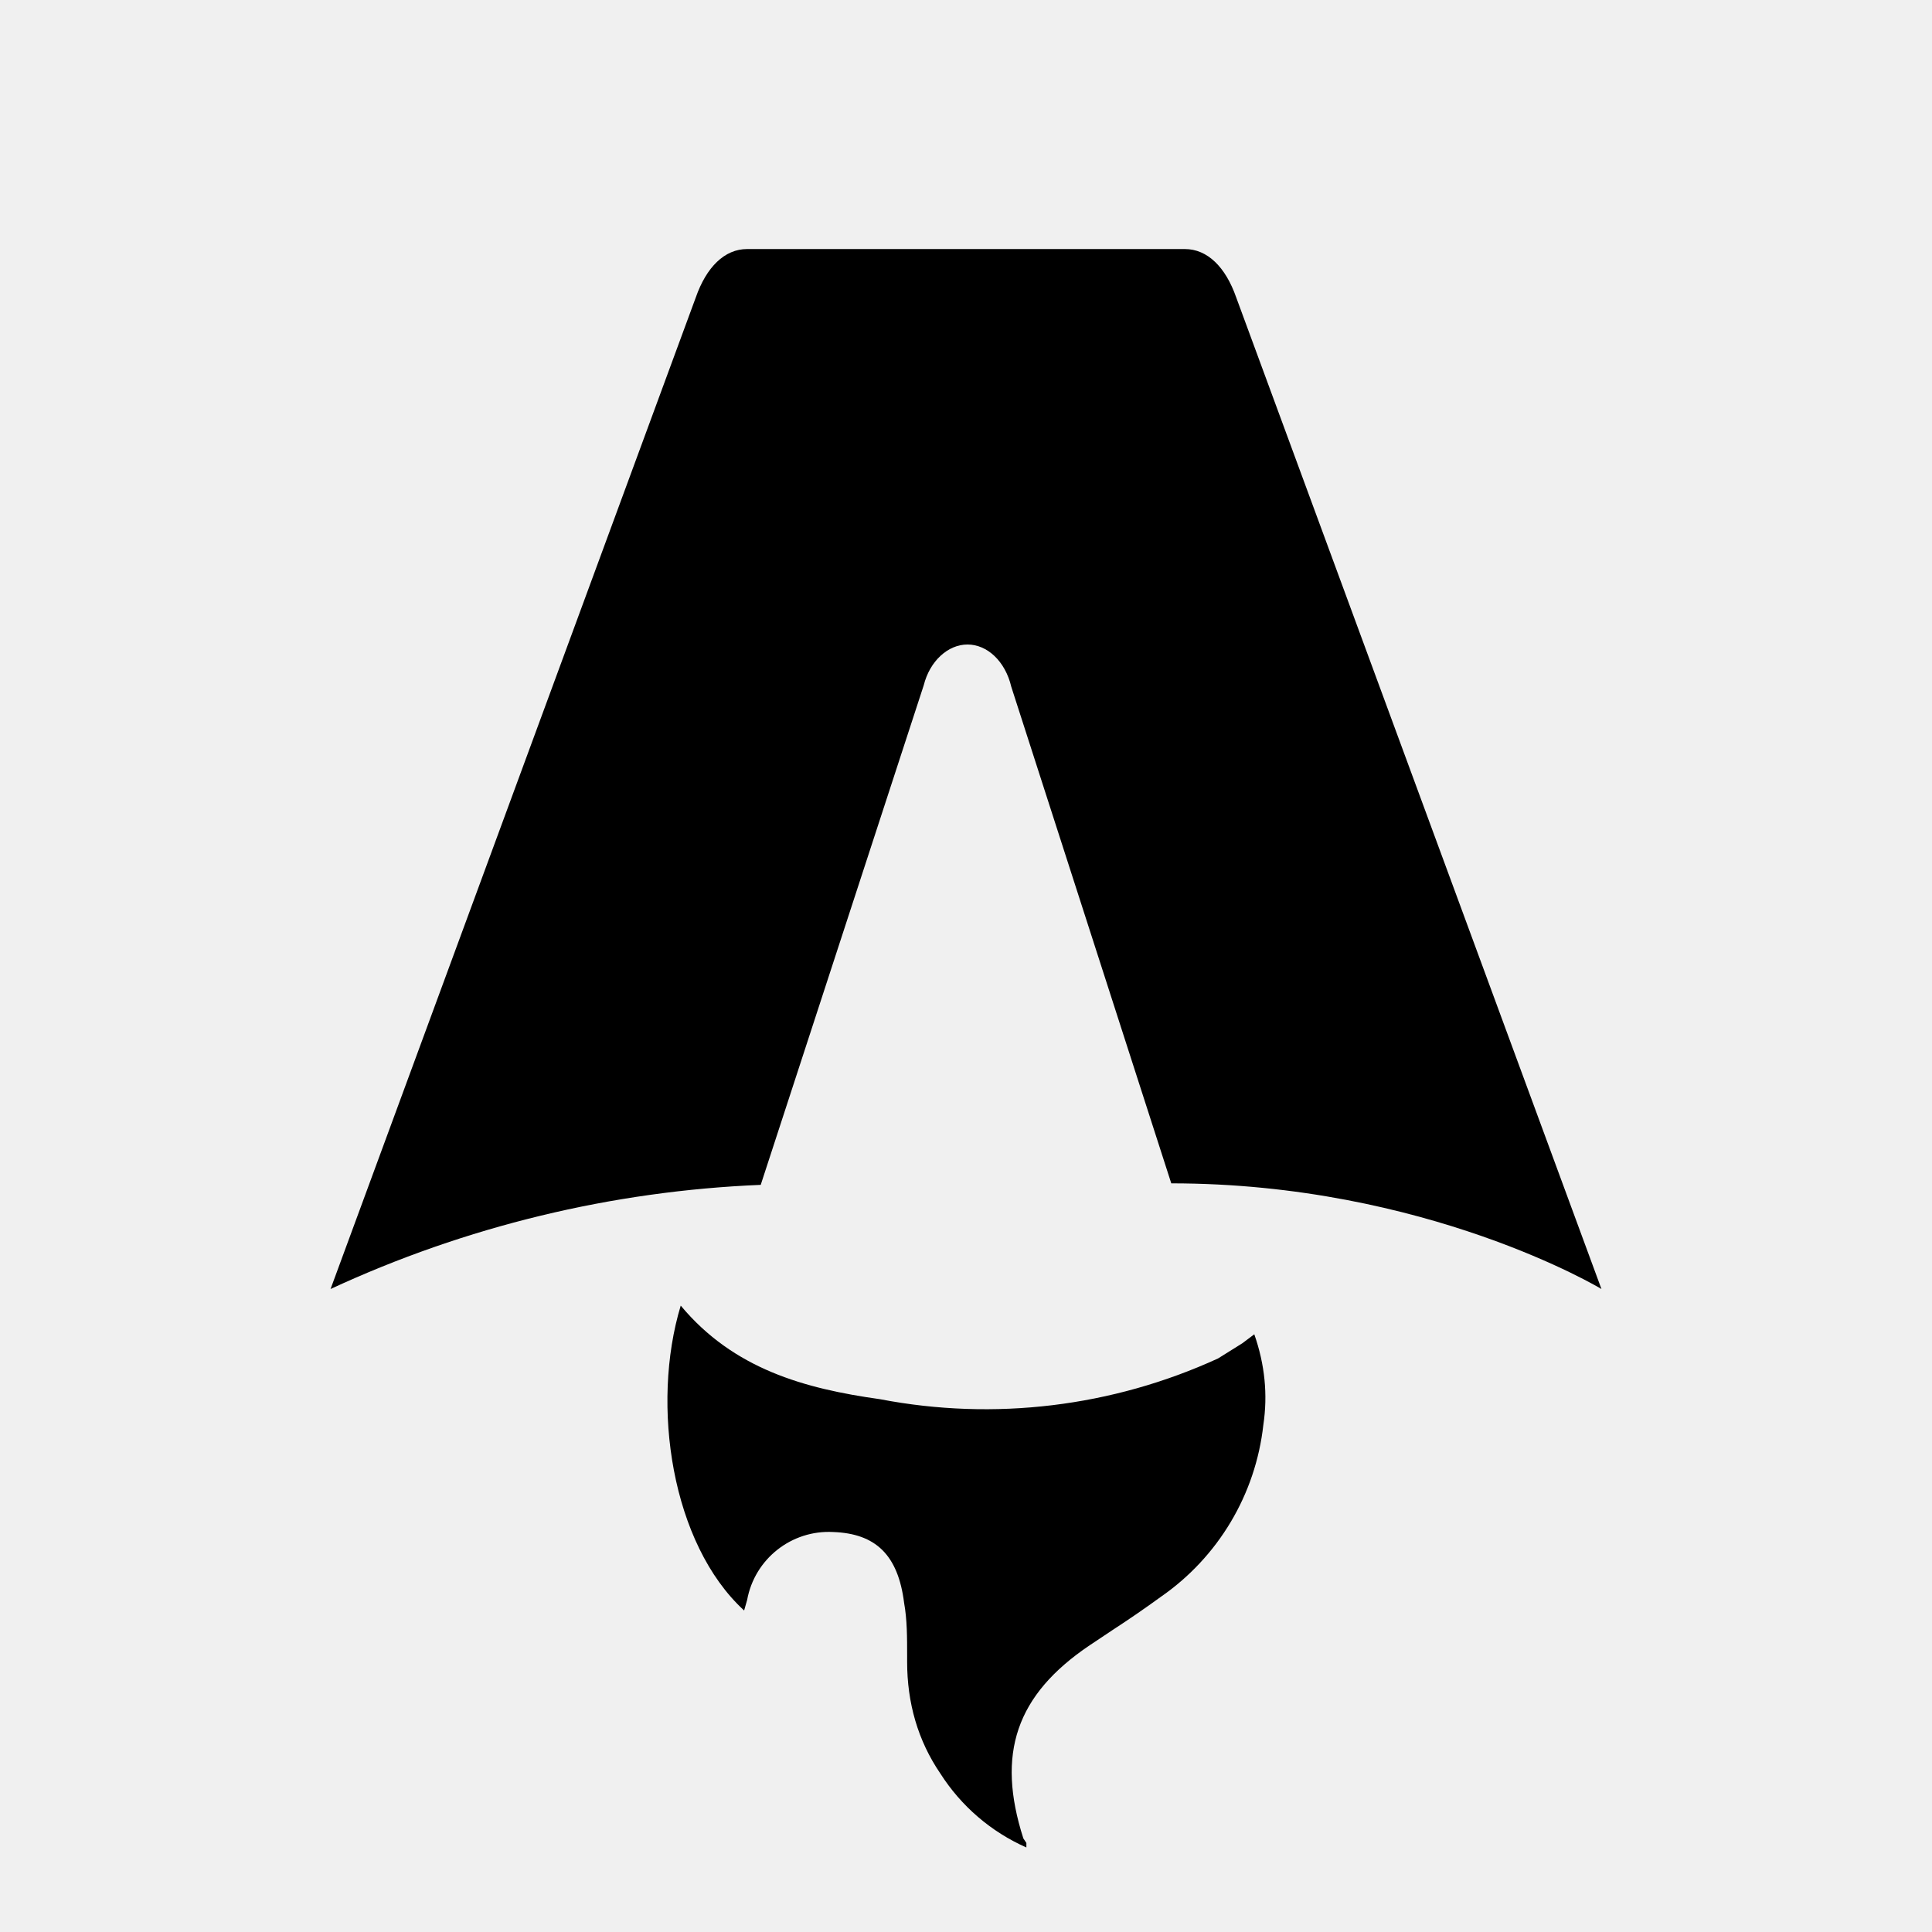
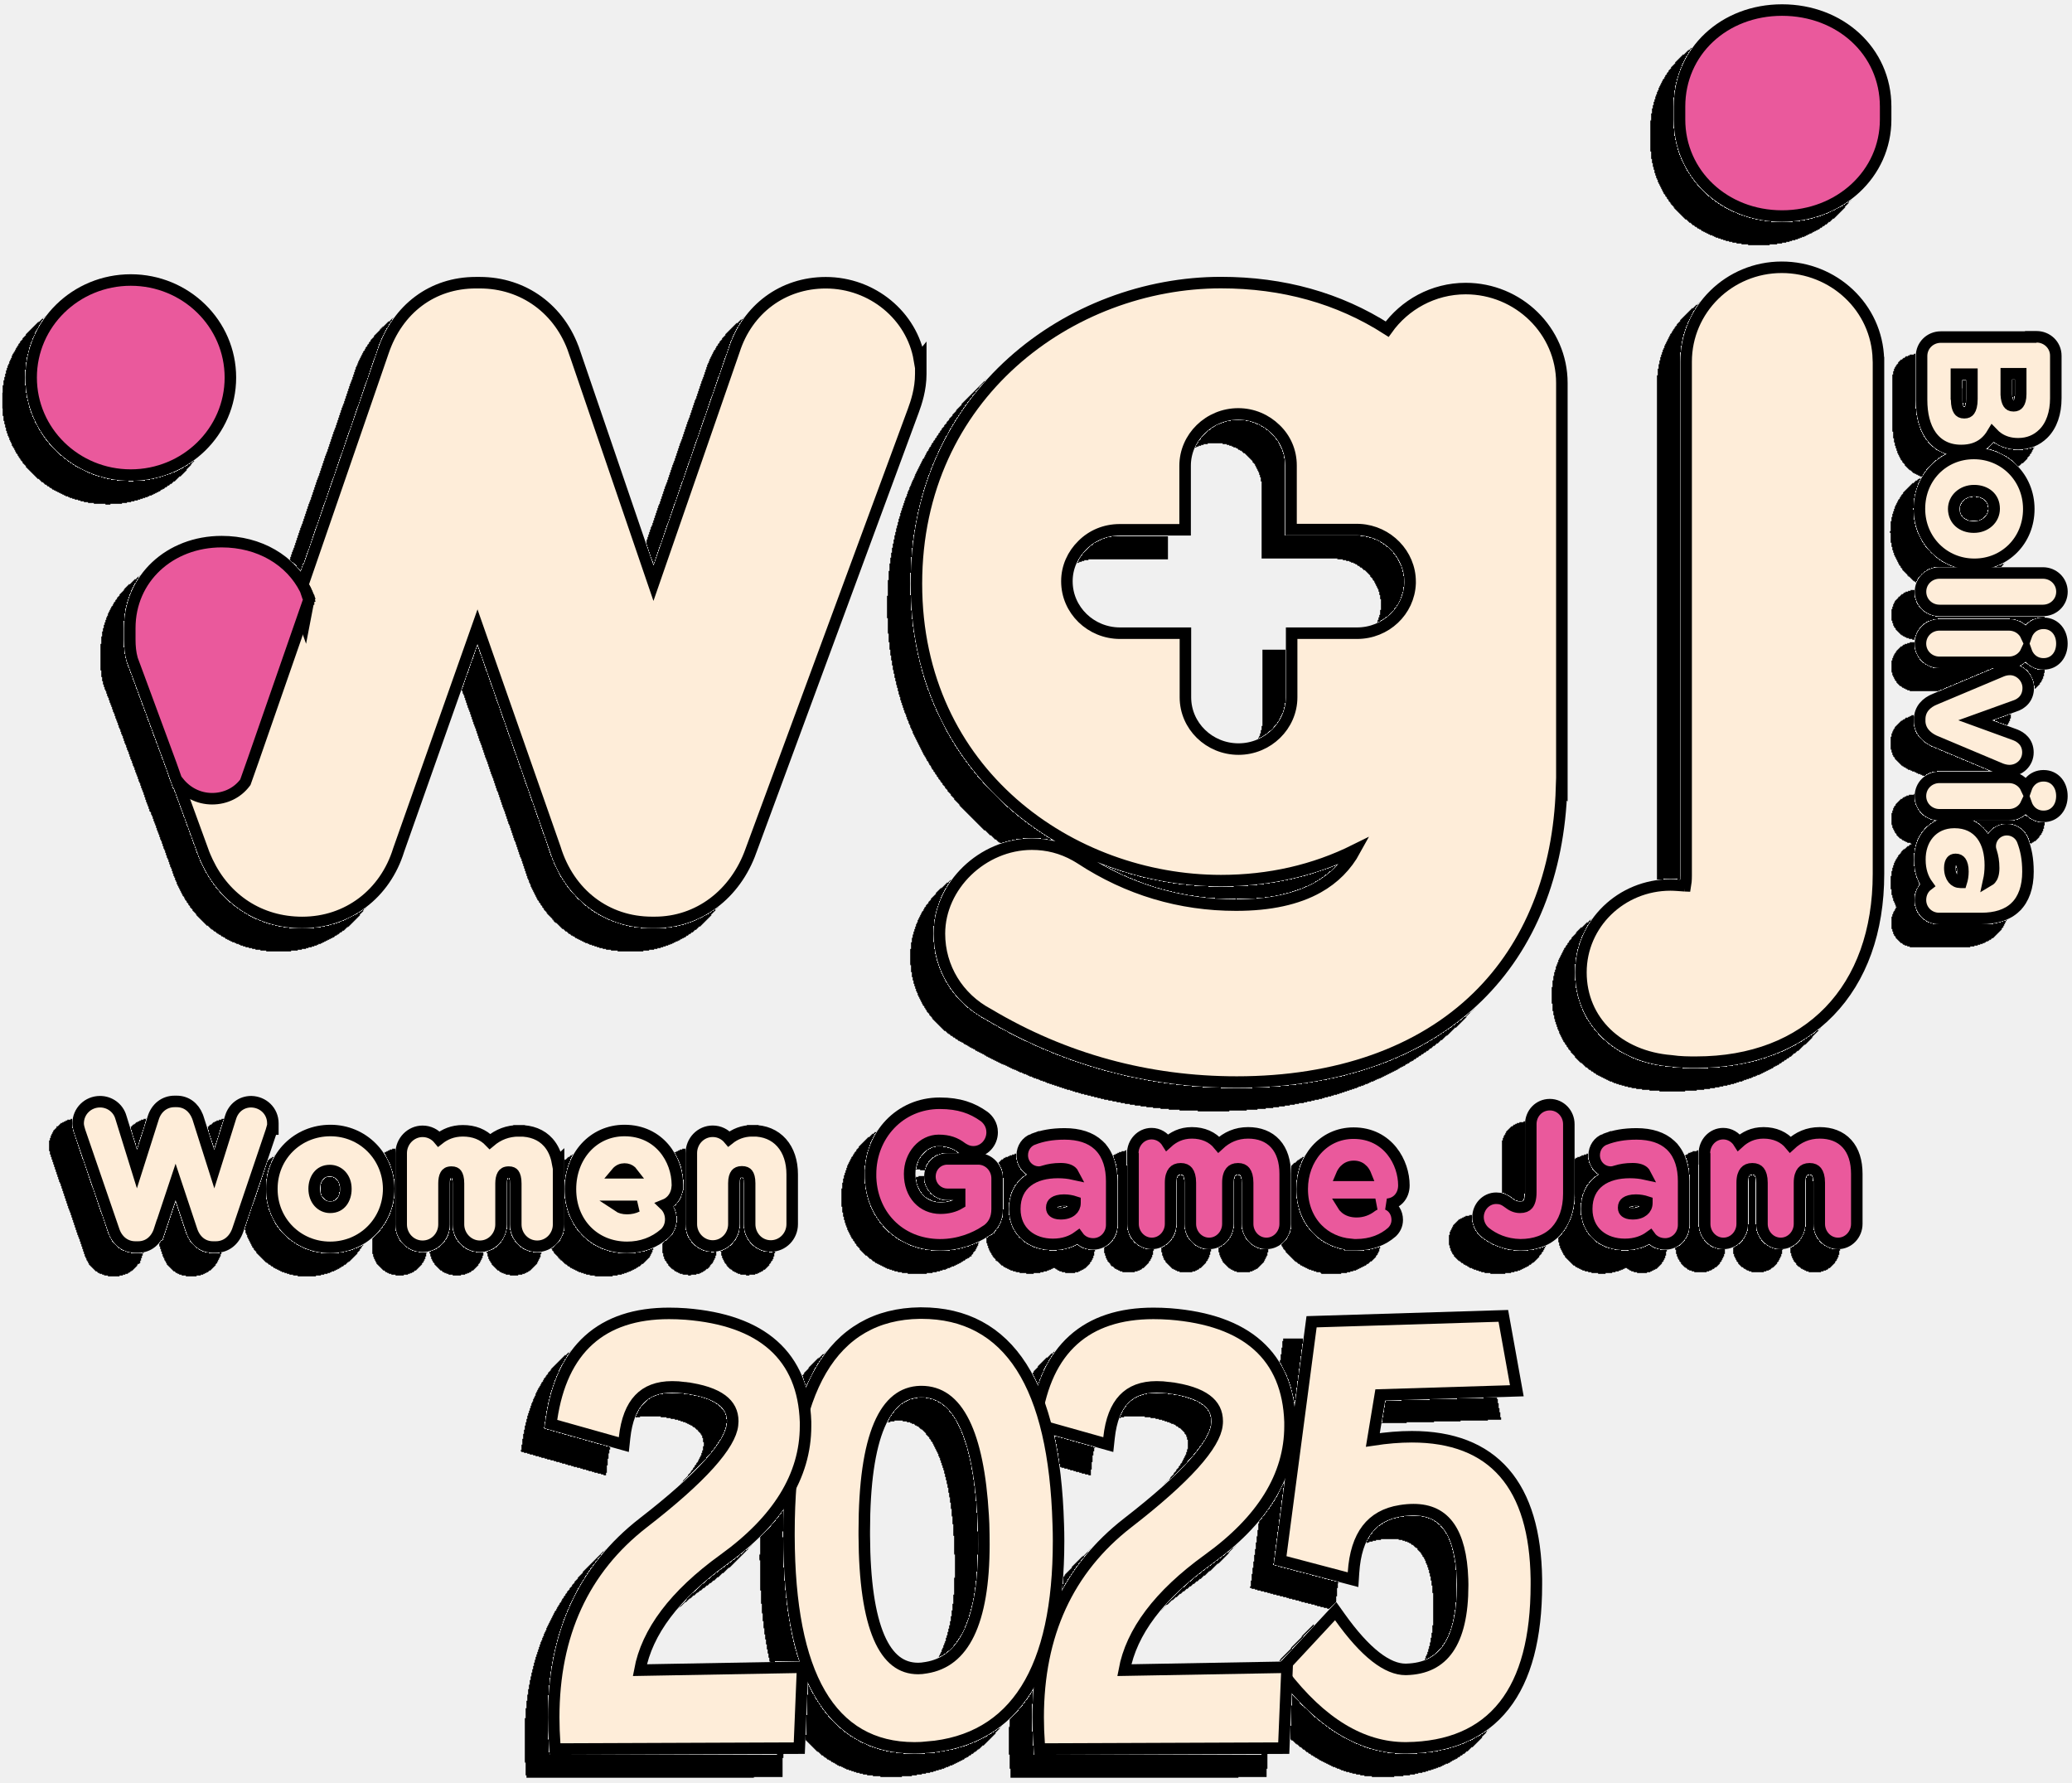
- <svg xmlns="http://www.w3.org/2000/svg" fill="none" viewBox="0 0 128 128">
-   <path d="M50.4 78.5a75.1 75.1 0 0 0-28.5 6.9l24.2-65.7c.7-2 1.9-3.2 3.4-3.2h29c1.5 0 2.7 1.2 3.4 3.2l24.2 65.7s-11.6-7-28.5-7L67 45.5c-.4-1.7-1.6-2.8-2.9-2.8-1.3 0-2.5 1.1-2.9 2.7L50.4 78.5Zm-1.1 28.2Zm-4.2-20.2c-2 6.6-.6 15.8 4.2 20.2a17.5 17.5 0 0 1 .2-.7 5.5 5.5 0 0 1 5.7-4.5c2.8.1 4.3 1.5 4.7 4.7.2 1.1.2 2.3.2 3.5v.4c0 2.7.7 5.2 2.2 7.4a13 13 0 0 0 5.7 4.9v-.3l-.2-.3c-1.8-5.6-.5-9.5 4.4-12.8l1.5-1a73 73 0 0 0 3.2-2.2 16 16 0 0 0 6.8-11.4c.3-2 .1-4-.6-6l-.8.6-1.6 1a37 37 0 0 1-22.4 2.7c-5-.7-9.7-2-13.2-6.2Z" />
-   <style>
-         path { fill: #000; }
-         @media (prefers-color-scheme: dark) {
-             path { fill: #FFF; }
-         }
-     </style>
+ <svg xmlns="http://www.w3.org/2000/svg" width="393" height="338" viewBox="0 0 393 338" fill="none">
+   <g filter="url(#filter0_d_926_1159)">
+     <path d="M291.407 300.525C291.407 310.501 289.426 318.206 285.286 323.456C281.11 328.752 274.875 331.378 266.783 331.474L266.771 331.475H266.59C258.212 331.475 250.501 326.681 243.444 317.512L242.881 316.78L243.511 316.103L252.422 306.522L253.335 305.541L254.112 306.632C256.548 310.057 258.825 312.569 260.938 314.216C263.053 315.864 264.93 316.59 266.59 316.59H266.685C270.327 316.504 272.927 315.174 274.665 312.672C276.449 310.105 277.421 306.165 277.421 300.692V300.371L277.4 299.458C277.249 294.974 276.378 291.736 274.918 289.613C273.411 287.421 271.196 286.298 268.096 286.298C267.317 286.298 266.491 286.367 265.619 286.507H265.617C262.819 286.953 260.753 288.136 259.312 290.008C257.852 291.905 256.953 294.618 256.721 298.255L256.636 299.58L255.353 299.242L243.73 296.177L242.801 295.932L242.926 294.979L248.646 251.585L248.768 250.665L249.696 250.636L284.2 249.578L285.141 249.549L285.308 250.476L287.476 262.508L287.7 263.754L286.435 263.793L261.8 264.544L260.389 273.076C263.005 272.676 265.474 272.472 267.794 272.472C275.398 272.472 281.31 274.702 285.328 279.323C289.319 283.913 291.285 290.686 291.407 299.452V300.525Z" fill="#FEEDD9" stroke="black" stroke-width="2.184" />
+     <path d="M244.68 270.445C244.68 279.94 239.378 288.365 229.172 295.729C219.795 302.495 214.595 309.508 213.253 316.734L242.966 316.201L244.124 316.18L244.076 317.337L243.534 330.484L243.491 331.527L242.447 331.531L198.188 331.698L197.168 331.702L197.095 330.684C196.973 328.988 196.911 327.328 196.911 325.704C196.911 309.958 202.556 297.609 213.893 288.8L213.895 288.799C219.41 284.529 223.568 280.823 226.396 277.68C229.262 274.495 230.62 272.041 230.82 270.267L230.821 270.254L230.823 270.243C230.858 269.987 230.873 269.757 230.873 269.553C230.873 267.843 230.203 266.514 228.801 265.473C227.341 264.39 225.041 263.589 221.771 263.172V263.171C220.929 263.065 220.132 263.014 219.38 263.014C216.617 263.014 214.592 263.825 213.156 265.334C211.696 266.87 210.717 269.265 210.35 272.678L210.212 273.962L208.968 273.613L197.286 270.327L196.361 270.066L196.502 269.115C197.469 262.584 199.787 257.54 203.565 254.134C207.351 250.722 212.466 249.077 218.778 249.077C219.809 249.077 220.858 249.115 221.927 249.191H221.936C229.114 249.759 234.712 251.7 238.578 255.147C242.471 258.618 244.47 263.495 244.679 269.628L244.68 269.647V270.445Z" fill="#FEEDD9" stroke="black" stroke-width="2.184" />
+     <path d="M174.761 249.021C183.03 249.021 189.409 252.445 193.761 259.259C198.061 265.991 200.337 275.957 200.722 289.009L200.767 290.631C200.777 291.167 200.782 291.698 200.782 292.225C200.782 304.349 198.78 313.775 194.639 320.366C190.459 327.018 184.163 330.679 175.884 331.357L175.885 331.358C175.05 331.436 174.234 331.475 173.436 331.475C165.52 331.474 159.505 328.013 155.526 321.169C151.6 314.414 149.683 304.423 149.643 291.337V290.721C149.643 277.205 151.629 266.868 155.738 259.852C159.899 252.749 166.201 249.118 174.507 249.021H174.761ZM174.583 263.905C172.864 263.95 171.391 264.482 170.124 265.494C168.837 266.522 167.708 268.089 166.778 270.273C164.908 274.664 163.93 281.334 163.93 290.387V291.217C163.97 299.936 164.933 306.332 166.731 310.51C167.626 312.587 168.703 314.06 169.923 315.011C171.126 315.949 172.523 316.423 174.158 316.423C174.603 316.423 175.098 316.375 175.646 316.273L175.673 316.27C179.224 315.702 181.914 313.614 183.759 309.811C185.631 305.95 186.615 300.344 186.615 292.894C186.615 291.647 186.595 290.345 186.556 288.986L186.475 287.39C186.017 279.542 184.793 273.718 182.874 269.827C180.857 265.738 178.151 263.905 174.761 263.905H174.583Z" fill="#FEEDD9" stroke="black" stroke-width="2.184" />
+     <path d="M152.79 270.445C152.79 279.94 147.489 288.365 137.282 295.729C127.906 302.495 122.706 309.508 121.363 316.734L151.076 316.201L152.234 316.18L152.187 317.337L151.645 330.484L151.602 331.527L150.558 331.531L106.299 331.698L105.278 331.702L105.205 330.684C105.083 328.988 105.021 327.328 105.021 325.704C105.022 309.958 110.667 297.609 122.003 288.8L122.005 288.799C127.521 284.529 131.679 280.823 134.507 277.68C137.373 274.495 138.73 272.041 138.931 270.267L138.932 270.254L138.934 270.243C138.968 269.987 138.983 269.757 138.983 269.553C138.983 267.843 138.314 266.514 136.911 265.473C135.451 264.39 133.151 263.589 129.882 263.172V263.171C129.04 263.065 128.242 263.014 127.49 263.014C124.728 263.014 122.702 263.825 121.267 265.334C119.806 266.87 118.827 269.265 118.46 272.678L118.322 273.962L117.078 273.613L105.396 270.327L104.472 270.066L104.612 269.115C105.58 262.584 107.897 257.54 111.676 254.134C115.461 250.722 120.577 249.077 126.889 249.077C127.919 249.077 128.969 249.115 130.037 249.191H130.046C137.224 249.759 142.823 251.7 146.688 255.147C150.581 258.618 152.581 263.495 152.789 269.628L152.79 269.647V270.445Z" fill="#FEEDD9" stroke="black" stroke-width="2.184" />
+     <path d="M338.004 1.908C348.986 1.908 357.652 9.696 357.652 20.211V22.67C357.652 32.983 348.934 40.973 338.004 40.973C327.058 40.972 318.559 32.968 318.559 22.67V20.211C318.559 9.758 327.004 1.908 338.004 1.908Z" fill="#EA599C" stroke="black" stroke-width="2.184" />
+     <path d="M356.295 165.729C356.295 176.62 353.019 185.569 346.992 191.801C340.961 198.037 332.285 201.437 321.713 201.438C320.277 201.438 318.701 201.438 316.97 201.182C307.032 200.394 299.858 193.676 299.858 184.409C299.859 175.176 307.516 167.827 316.838 167.827C317.74 167.827 318.74 167.931 319.518 167.98H319.517C319.568 167.982 319.619 167.984 319.667 167.986C319.743 167.552 319.812 166.926 319.812 166.067V68.598C319.812 58.684 327.955 50.688 337.947 50.688C347.759 50.688 356.017 58.272 356.278 68.158L356.295 68.174V165.729Z" fill="#FEEDD9" stroke="black" stroke-width="2.184" />
+     <path d="M91.002 53.611C99.275 53.611 106.224 58.643 108.934 66.694H108.935L123.949 110.609L139.251 66.449C141.758 58.645 148.454 53.62 156.623 53.62C165.459 53.62 172.977 59.892 174.379 68.152L174.644 67.827V70.906C174.644 73.862 173.785 76.375 173.218 77.923L173.216 77.928L173.014 78.471L142.438 161.316L142.439 161.317C139.489 169.619 132.47 174.932 124.212 174.932H123.663C115.018 174.932 107.937 169.546 105.28 160.876L90.564 118.858L75.614 161.198C73.057 169.499 65.965 174.94 57.329 174.94C49.3 174.94 42.739 170.602 39.347 163.452L39.344 163.444C39.042 162.797 38.712 162.066 38.441 161.267V161.266L33.517 147.77L35.442 146.776C36.497 148.307 38.285 149.307 40.275 149.307C42.078 149.307 43.628 148.496 44.64 147.292L46.087 143.199L56.441 113.4L57.52 110.298L57.577 110.479L72.673 66.697C75.423 58.568 82.002 53.611 90.25 53.611H91.002Z" fill="#FEEDD9" stroke="black" stroke-width="2.184" />
+     <path d="M57.878 111.774C58.115 112.182 58.344 112.677 58.509 113.123L58.613 113.408L58.556 113.707L58.508 113.957L57.744 117.921L56.405 114.112L55.904 112.686L57.878 111.774Z" fill="#FEEDD9" stroke="black" stroke-width="2.184" />
+     <path d="M231.581 53.593C243.353 53.593 253.923 56.54 263.108 62.422C266.4 57.817 271.823 54.725 278.001 54.725C287.984 54.725 296.242 62.713 296.242 72.635V149.484L296.184 149.43C295.682 165.607 290.217 179.323 280.257 189.059C269.443 199.638 253.599 205.208 234.587 205.208C217.702 205.208 201.828 200.881 187.478 192.326C181.725 189.284 178.183 183.519 178.183 177.066C178.183 167.971 186.356 160.091 195.721 160.091C198.642 160.091 201.385 160.781 204.01 162.252L204.533 162.557L204.541 162.562L204.946 162.812L204.972 162.828C213.947 168.71 223.846 171.651 234.442 171.651C240.889 171.651 246.056 170.504 249.997 168.289C253.026 166.587 255.369 164.232 257.027 161.203C249.259 165.066 240.734 167.008 231.581 167.008C203.211 167.008 173.818 146.627 173.818 110.693C173.818 74.778 203.179 53.593 231.581 53.593ZM234.856 78.496C229.299 78.496 224.782 82.95 224.782 88.322V100.474H212.379C209.602 100.474 207.116 101.538 205.311 103.352L205.306 103.358L205.3 103.363C203.48 105.143 202.362 107.569 202.362 110.203V110.256C202.363 115.678 206.877 120.082 212.438 120.082H224.84V132.235C224.84 137.657 229.354 142.061 234.914 142.061C240.471 142.061 244.989 137.607 244.989 132.235V120.082H257.393C262.853 120.081 267.257 115.878 267.457 110.639V110.3C267.457 105.094 263.214 100.75 257.937 100.447L257.423 100.43H244.873V88.277C244.873 85.576 243.794 83.16 241.945 81.393L241.936 81.384C240.116 79.605 237.622 78.496 234.856 78.496Z" fill="#FEEDD9" stroke="black" stroke-width="2.184" />
+     <path d="M33.513 208.879C35.35 208.879 36.759 209.993 37.44 211.69L37.565 212.037L37.569 212.047L40.645 221.738L43.733 211.908C44.274 210.102 45.789 208.933 47.647 208.933H47.675C49.936 208.992 51.754 210.725 51.754 213.028V214.121H51.572C51.526 214.291 51.478 214.441 51.435 214.554L45.097 233.29L45.094 233.298C44.419 235.236 42.9 236.492 40.94 236.492H40.392C38.423 236.492 36.952 235.213 36.335 233.27V233.269L33.301 224.151L30.262 233.284L30.261 233.283C29.641 235.218 28.174 236.492 26.21 236.492H25.66C23.719 236.492 22.192 235.243 21.564 233.293L15.128 214.559L15.123 214.546L15.119 214.533C14.97 214.06 14.818 213.514 14.818 213.073C14.818 210.739 16.676 208.933 18.974 208.933C20.793 208.933 22.432 210.11 22.936 211.912H22.936L25.98 221.717L29.052 212.047C29.633 210.118 31.177 208.879 33.108 208.879H33.513Z" fill="#FEEDD9" stroke="black" stroke-width="2.184" />
+     <path d="M62.57 221.99C61.531 221.99 60.825 222.41 60.353 223.009C59.858 223.639 59.587 224.52 59.587 225.426C59.587 227.599 60.974 228.96 62.618 228.96C63.684 228.96 64.387 228.531 64.851 227.932C65.341 227.298 65.602 226.415 65.602 225.524V225.426C65.602 223.367 64.229 221.99 62.57 221.99ZM73.721 225.426C73.721 231.69 68.808 236.554 62.618 236.554C56.428 236.554 51.565 231.681 51.565 225.524V225.426C51.565 219.256 56.433 214.396 62.667 214.396H62.676C68.814 214.396 73.667 219.273 73.721 225.416V225.426Z" fill="#FEEDD9" stroke="black" stroke-width="2.184" />
+     <path d="M98.46 214.45C100.737 214.428 102.66 215.151 103.998 216.656C104.887 217.656 105.458 218.935 105.736 220.42L105.949 220.224V232.208C105.949 234.453 104.183 236.349 101.89 236.349C99.596 236.349 97.83 234.453 97.83 232.208V224.437C97.83 223.458 97.642 222.924 97.441 222.655C97.286 222.447 97.04 222.284 96.504 222.284C95.823 222.284 95.542 222.535 95.367 222.825C95.141 223.202 95.033 223.778 95.033 224.437V232.208C95.033 234.441 93.278 236.349 91.022 236.349C88.787 236.348 86.962 234.464 86.962 232.208V224.437C86.962 223.456 86.775 222.922 86.576 222.654C86.423 222.448 86.178 222.284 85.636 222.284C84.958 222.284 84.695 222.532 84.531 222.812C84.313 223.188 84.214 223.764 84.214 224.437V232.208C84.214 234.453 82.448 236.348 80.154 236.349C77.861 236.349 76.095 234.453 76.095 232.208V218.688C76.095 216.431 77.92 214.548 80.154 214.548C81.405 214.548 82.503 215.125 83.24 216.018C84.364 215.132 85.82 214.449 87.794 214.449C89.916 214.449 91.647 215.143 92.933 216.488C94.516 215.142 96.323 214.453 98.448 214.45V214.449C98.451 214.449 98.454 214.45 98.456 214.45C98.457 214.45 98.459 214.449 98.46 214.449V214.45Z" fill="#FEEDD9" stroke="black" stroke-width="2.184" />
+     <path d="M117.301 228.782C117.682 229.036 118.21 229.2 118.934 229.2C119.628 229.2 120.26 229.062 120.833 228.782H117.301ZM118.442 221.696C117.889 221.696 117.367 221.914 116.948 222.418H119.95C119.879 222.325 119.805 222.242 119.729 222.171C119.408 221.873 118.988 221.696 118.442 221.696ZM128.484 225.208L128.447 225.241C128.349 226.181 127.972 227.026 127.35 227.663C126.99 228.031 126.561 228.314 126.087 228.504C126.805 229.183 127.223 230.169 127.223 231.229C127.223 232.514 126.665 233.371 126.142 233.882L126.119 233.903L126.096 233.923C124.077 235.681 121.662 236.554 118.943 236.554C112.682 236.554 108.197 231.852 108.197 225.524C108.197 219.259 112.517 214.396 118.442 214.396C125.021 214.397 128.484 219.812 128.484 224.73V225.208Z" fill="#FEEDD9" stroke="black" stroke-width="2.184" />
+     <path d="M142.778 214.442C145.013 214.416 146.922 215.21 148.26 216.72C149.586 218.216 150.258 220.307 150.258 222.717V232.155C150.258 234.4 148.492 236.295 146.198 236.295C143.882 236.295 142.188 234.376 142.188 232.155V224.384C142.188 223.416 141.991 222.892 141.781 222.627C141.61 222.411 141.324 222.232 140.717 222.231C140.124 222.231 139.815 222.415 139.623 222.653C139.399 222.932 139.197 223.46 139.197 224.384V232.155C139.197 234.388 137.443 236.295 135.187 236.295C132.952 236.295 131.127 234.412 131.127 232.155V218.679C131.127 216.434 132.893 214.539 135.187 214.539C136.431 214.539 137.524 215.11 138.262 215.995C139.367 215.114 140.814 214.446 142.764 214.442V214.441C142.767 214.441 142.771 214.442 142.774 214.442C142.776 214.442 142.777 214.441 142.778 214.441V214.442Z" fill="#FEEDD9" stroke="black" stroke-width="2.184" />
+     <path d="M178.234 209.227C181.92 209.227 184.408 210.129 186.663 211.738L186.702 211.767C187.37 212.29 188.181 213.264 188.181 214.74C188.181 216.711 186.64 218.434 184.622 218.434C183.576 218.434 182.882 217.971 182.488 217.728L182.443 217.7L182.4 217.667C181.231 216.777 179.96 216.268 178.032 216.268C175.093 216.268 172.534 219.039 172.534 222.601V222.645C172.534 226.518 175.002 229.129 178.379 229.129C179.781 229.129 181.032 228.8 182.018 228.211V226.491H179.689C177.877 226.491 176.382 225.016 176.382 223.135C176.382 221.273 177.801 219.78 179.689 219.78H185.519C187.571 219.78 189.125 221.489 189.125 223.474V229.276C189.125 230.169 188.964 231.003 188.574 231.748C188.184 232.494 187.598 233.083 186.853 233.541L186.854 233.542C184.871 234.796 181.954 236.073 178.273 236.073H178.265C170.504 236.014 165.109 230.3 165.109 222.69L165.119 222.688V222.663C165.119 215.325 170.638 209.227 178.234 209.227Z" fill="#EA599C" stroke="black" stroke-width="2.184" />
+     <path d="M201.926 215.038C204.652 215.038 206.831 215.737 208.355 217.152L208.652 217.445V217.446C210.223 219.103 210.86 221.432 210.86 224V232.307C210.86 234.236 209.356 235.903 207.35 235.903C206.111 235.903 205.103 235.347 204.503 234.517C203.257 235.431 201.691 235.992 199.71 235.992C197.799 235.992 195.994 235.441 194.648 234.29C193.282 233.12 192.48 231.407 192.48 229.294V229.249C192.481 226.959 193.337 225.169 194.892 223.985C196.401 222.836 198.441 222.356 200.663 222.355C201.794 222.355 202.738 222.471 203.603 222.663C203.509 222.481 203.395 222.337 203.268 222.222C202.912 221.902 202.274 221.643 201.174 221.643C199.931 221.643 198.934 221.819 198.085 222.08C197.786 222.178 197.44 222.284 197.051 222.284C195.264 222.284 193.897 220.832 193.896 219.08C193.896 217.708 194.712 216.498 195.974 216.039V216.04C197.662 215.405 199.496 215.038 201.926 215.038ZM201.819 227.597C200.895 227.597 200.294 227.793 199.954 228.036C199.662 228.245 199.491 228.533 199.491 229.009V229.062C199.491 229.425 199.624 229.66 199.835 229.828C200.072 230.017 200.49 230.181 201.116 230.181H201.142C202.088 230.203 202.785 229.941 203.226 229.578C203.653 229.227 203.897 228.736 203.897 228.126V227.935C203.284 227.732 202.573 227.597 201.819 227.597Z" fill="#EA599C" stroke="black" stroke-width="2.184" />
+     <path d="M236.735 214.842C238.827 214.842 240.634 215.498 241.906 216.902C243.164 218.29 243.762 220.258 243.762 222.619V232.111C243.762 234.082 242.221 235.805 240.203 235.805C238.185 235.805 236.645 234.082 236.645 232.111V224.294C236.645 223.199 236.405 222.545 236.119 222.184C235.865 221.864 235.477 221.652 234.817 221.652C234.154 221.652 233.731 221.868 233.451 222.204C233.148 222.568 232.894 223.219 232.894 224.294V232.111C232.893 234.082 231.354 235.805 229.336 235.805C227.318 235.805 225.777 234.082 225.777 232.111V224.294C225.777 223.199 225.538 222.545 225.252 222.184C224.998 221.864 224.609 221.652 223.95 221.652C223.287 221.652 222.864 221.868 222.584 222.204C222.28 222.568 222.026 223.219 222.026 224.294V232.111C222.026 234.082 220.486 235.805 218.468 235.805C216.45 235.805 214.909 234.082 214.909 232.111V219.78H214.861V218.688C214.861 216.717 216.402 214.994 218.42 214.994C219.692 214.994 220.774 215.68 221.4 216.68C222.529 215.652 224.016 214.842 226.069 214.842C228.197 214.842 229.97 215.618 231.166 217.076C232.689 215.659 234.497 214.842 236.735 214.842Z" fill="#EA599C" stroke="black" stroke-width="2.184" />
+     <path d="M256.737 214.896C260.005 214.896 262.423 216.318 264 218.287C265.552 220.225 266.278 222.672 266.278 224.793C266.278 225.799 265.944 226.706 265.312 227.369C264.737 227.974 263.965 228.322 263.124 228.38C264.291 228.839 265.017 230.016 265.017 231.335C265.017 232.38 264.547 233.138 264.031 233.641L264.011 233.661L263.988 233.681C262.325 235.138 260.052 236.063 257.238 236.063H256.146V236.003C253.684 235.771 251.516 234.754 249.902 233.11C248.055 231.228 246.993 228.585 246.993 225.524V225.479C246.993 219.788 250.938 214.896 256.737 214.896ZM254.581 228.39C254.764 228.697 254.976 228.944 255.209 229.137C255.71 229.55 256.395 229.797 257.296 229.797C258.392 229.797 259.314 229.445 260.139 228.8L260.162 228.781L260.186 228.765C260.4 228.615 260.625 228.488 260.87 228.39H254.581ZM256.785 221.197C256.048 221.197 255.481 221.459 255.051 221.913C254.813 222.164 254.603 222.493 254.435 222.898H259.063C258.905 222.499 258.705 222.17 258.475 221.918C258.06 221.463 257.51 221.197 256.785 221.197Z" fill="#EA599C" stroke="black" stroke-width="2.184" />
+     <path d="M293.956 209.495C296.009 209.495 297.562 211.204 297.562 213.189V226.371C297.562 229.394 296.686 231.789 295.117 233.5L295.11 233.506L295.104 233.514C293.437 235.267 291.054 236.064 288.377 236.064H288.358C285.528 236.015 283.285 234.978 281.71 233.71L281.681 233.687L281.659 233.667C280.934 233.071 280.339 232.001 280.339 230.836C280.339 228.925 281.825 227.24 283.791 227.24C284.191 227.24 284.573 227.29 284.957 227.43C285.241 227.534 285.495 227.675 285.734 227.838L285.969 228.009L285.977 228.015C286.849 228.698 287.525 228.959 288.319 228.959C289.077 228.959 289.509 228.743 289.78 228.418C290.083 228.057 290.349 227.372 290.349 226.122V213.189C290.349 211.135 291.918 209.495 293.956 209.495Z" fill="#EA599C" stroke="black" stroke-width="2.184" />
+     <path d="M310.402 215.038C313.128 215.038 315.308 215.737 316.832 217.152L317.129 217.445V217.446C318.7 219.103 319.337 221.432 319.337 224V232.307C319.337 234.236 317.833 235.903 315.826 235.903C314.587 235.903 313.579 235.347 312.979 234.517C311.73 235.431 310.161 235.992 308.187 235.992C306.276 235.992 304.471 235.441 303.125 234.29C301.758 233.12 300.957 231.407 300.957 229.294V229.249C300.957 226.959 301.813 225.169 303.368 223.985C304.878 222.836 306.917 222.356 309.14 222.355C310.272 222.355 311.216 222.471 312.081 222.663C311.988 222.48 311.874 222.335 311.746 222.221C311.392 221.902 310.756 221.643 309.65 221.643C308.402 221.643 307.403 221.822 306.552 222.084C306.255 222.181 305.912 222.284 305.527 222.284C303.741 222.284 302.373 220.832 302.373 219.08C302.373 217.708 303.188 216.498 304.45 216.039V216.04C306.139 215.405 307.973 215.038 310.402 215.038ZM310.286 227.597C309.362 227.597 308.761 227.793 308.421 228.036C308.129 228.245 307.958 228.533 307.958 229.009V229.062C307.958 229.425 308.091 229.66 308.302 229.828C308.539 230.017 308.957 230.181 309.583 230.181H309.608C310.555 230.203 311.252 229.941 311.692 229.578C312.119 229.227 312.364 228.736 312.364 228.126V227.935C311.751 227.732 311.039 227.597 310.286 227.597Z" fill="#EA599C" stroke="black" stroke-width="2.184" />
+     <path d="M345.154 214.842C347.246 214.842 349.053 215.498 350.325 216.902C351.583 218.29 352.181 220.258 352.181 222.619V232.111C352.181 234.082 350.64 235.805 348.622 235.805C346.604 235.805 345.064 234.082 345.063 232.111V224.294C345.063 223.199 344.824 222.545 344.538 222.184C344.284 221.864 343.895 221.652 343.236 221.652C342.573 221.652 342.151 221.868 341.871 222.204C341.568 222.568 341.313 223.219 341.313 224.294V232.111C341.313 234.082 339.773 235.805 337.755 235.805C335.737 235.805 334.196 234.082 334.196 232.111V224.294C334.196 223.199 333.957 222.545 333.671 222.184C333.417 221.864 333.028 221.652 332.369 221.652C331.706 221.652 331.283 221.868 331.003 222.204C330.699 222.568 330.445 223.219 330.445 224.294V232.111C330.445 234.082 328.905 235.805 326.887 235.805C324.869 235.805 323.328 234.082 323.328 232.111V219.78H323.28V218.688C323.28 216.717 324.821 214.994 326.839 214.994C328.111 214.994 329.193 215.68 329.819 216.68C330.948 215.652 332.435 214.842 334.488 214.842C336.616 214.842 338.389 215.618 339.585 217.076C341.108 215.659 342.916 214.842 345.154 214.842Z" fill="#EA599C" stroke="black" stroke-width="2.184" />
+     <path d="M24.803 53.103C35.219 53.103 43.699 61.358 43.699 71.601C43.699 81.844 35.209 90.1 24.803 90.1C14.386 90.1 5.906 81.844 5.906 71.601C5.906 61.358 14.386 53.103 24.803 53.103Z" fill="#EA599C" stroke="black" stroke-width="2.184" />
+     <path d="M42.049 102.72C49.203 102.72 55.14 106.252 57.91 111.781L57.944 111.848L57.968 111.919L58.469 113.4L57.815 113.621L58.527 113.741V113.75L57.803 113.869L58.467 114.099L48.109 143.904L48.107 143.909L46.595 148.187L46.537 148.349L46.433 148.486C45.017 150.34 42.776 151.473 40.237 151.473C37.656 151.473 35.395 150.258 33.889 148.372H33.636L33.378 147.643L32.43 144.958L26.293 128.335V128.336L25.089 125.092L25.072 125.048L25.061 125.003C24.727 123.801 24.616 122.564 24.616 121.317V119.106C24.616 109.73 32.167 102.72 42.049 102.72Z" fill="#EA599C" stroke="black" stroke-width="2.184" />
+     <path d="M386.274 63.87C388.245 63.87 389.929 65.399 389.929 67.466V75.532C389.929 78.325 389.122 80.715 387.539 82.266L387.537 82.267C386.269 83.504 384.693 84.155 382.806 84.155H382.758C381.247 84.155 380.013 83.754 379.011 83.079C378.608 82.807 378.253 82.496 377.937 82.163C377.508 82.885 376.988 83.525 376.341 84.045C375.196 84.966 373.758 85.43 371.995 85.43H371.947C369.478 85.43 367.54 84.427 366.261 82.634C365.018 80.893 364.468 78.51 364.468 75.826V67.519C364.468 65.522 366.077 63.923 368.122 63.923H385.182V63.87H386.274ZM371.074 74.734H371.122V75.826C371.122 76.827 371.31 77.458 371.55 77.808C371.744 78.093 372.021 78.272 372.545 78.272H372.593C373.075 78.272 373.35 78.118 373.549 77.841C373.792 77.504 374.016 76.847 374.016 75.674V70.964H371.074V74.734ZM380.535 74.844C380.575 75.637 380.735 76.168 380.94 76.485C381.129 76.777 381.39 76.954 381.9 76.954H381.948C382.387 76.954 382.654 76.801 382.848 76.54C383.074 76.237 383.274 75.674 383.274 74.748V70.876H380.535V74.844Z" fill="#FEEDD9" stroke="black" stroke-width="2.184" />
+     <path d="M374.404 85.999C380.131 85.999 384.804 90.515 384.804 96.53C384.804 102.535 380.247 107.016 374.511 107.016H374.462C368.735 107.016 364.063 102.5 364.063 96.485C364.064 90.48 368.62 85.999 374.356 85.999H374.404ZM374.404 93.049C372.275 93.049 370.57 94.545 370.563 96.518C370.584 97.641 371.021 98.476 371.667 99.041C372.329 99.621 373.27 99.965 374.347 99.965H374.404C376.535 99.965 378.235 98.467 378.235 96.485C378.235 95.364 377.81 94.536 377.168 93.974C376.51 93.398 375.559 93.049 374.453 93.049H374.404Z" fill="#FEEDD9" stroke="black" stroke-width="2.184" />
+     <path d="M387.488 108.665C389.474 108.665 391.095 110.208 391.095 112.217C391.095 114.225 389.474 115.768 387.488 115.769H367.872C365.887 115.769 364.266 114.225 364.266 112.217C364.266 110.208 365.887 108.665 367.872 108.665H387.488Z" fill="#FEEDD9" stroke="black" stroke-width="2.184" />
+     <path d="M387.633 118.21C388.681 118.211 389.58 118.646 390.198 119.39C390.801 120.115 391.085 121.066 391.085 122.056C391.085 123.046 390.801 123.998 390.198 124.723C389.58 125.467 388.681 125.902 387.633 125.902H387.584C386.54 125.902 385.633 125.47 385.002 124.737C384.703 124.389 384.477 123.987 384.322 123.55C383.752 124.781 382.495 125.608 381.042 125.608H367.862C365.877 125.608 364.256 124.065 364.256 122.056C364.256 120.048 365.877 118.504 367.862 118.504H381.042C382.494 118.504 383.751 119.331 384.321 120.56C384.475 120.125 384.699 119.724 384.997 119.376C385.628 118.641 386.537 118.211 387.584 118.21H387.633Z" fill="#FEEDD9" stroke="black" stroke-width="2.184" />
+     <path d="M381.245 126.954C383.043 126.954 384.697 128.511 384.697 130.452C384.697 131.334 384.442 132.103 383.943 132.715C383.455 133.315 382.799 133.684 382.126 133.899L374.642 136.597L382.216 139.354L382.234 139.361L382.252 139.369C382.767 139.577 383.366 139.905 383.841 140.452C384.336 141.022 384.64 141.768 384.64 142.689C384.64 144.645 383.066 146.143 381.129 146.143C380.482 146.143 379.835 145.939 379.526 145.818L379.501 145.808L366.88 140.496L366.86 140.488L366.842 140.479C365.356 139.786 364.102 138.542 364.102 136.637L364.111 136.634V136.406C364.111 134.48 365.401 133.227 367.019 132.59L379.613 127.291V127.29C380.086 127.089 380.627 126.954 381.245 126.954Z" fill="#FEEDD9" stroke="black" stroke-width="2.184" />
+     <path d="M387.633 147.124C388.681 147.124 389.58 147.559 390.198 148.303C390.801 149.028 391.085 149.98 391.085 150.969C391.085 151.959 390.801 152.911 390.198 153.636C389.58 154.38 388.681 154.816 387.633 154.816H387.584C386.54 154.816 385.633 154.384 385.002 153.65C384.703 153.302 384.477 152.9 384.322 152.463C383.752 153.694 382.495 154.521 381.042 154.521H367.862C365.877 154.521 364.256 152.978 364.256 150.969C364.256 148.961 365.877 147.417 367.862 147.417H381.042C382.494 147.417 383.751 148.244 384.321 149.473C384.475 149.038 384.699 148.637 384.997 148.29C385.628 147.554 386.537 147.124 387.584 147.124H387.633Z" fill="#FEEDD9" stroke="black" stroke-width="2.184" />
+     <path d="M370.733 155.974C372.976 155.974 374.736 156.833 375.9 158.376C377.03 159.874 377.51 161.896 377.51 164.098C377.51 165.21 377.396 166.148 377.208 167.001C377.353 166.916 377.474 166.819 377.571 166.708C377.885 166.352 378.14 165.718 378.14 164.642C378.14 163.379 377.956 162.414 377.692 161.585C377.596 161.29 377.484 160.946 377.484 160.506C377.484 158.783 378.866 157.346 380.638 157.346C381.916 157.346 383.007 158.073 383.524 159.147L383.62 159.366L383.623 159.374C384.281 161.084 384.649 162.884 384.649 165.318C384.649 168.21 383.843 170.503 382.306 172.001V172.002C380.717 173.548 378.437 174.183 375.859 174.183H367.767C365.803 174.183 364.256 172.613 364.256 170.684C364.256 169.486 364.786 168.467 365.601 167.853C364.696 166.607 364.15 165.031 364.15 163.063C364.127 161.208 364.663 159.443 365.786 158.121C366.929 156.776 368.61 155.974 370.676 155.974H370.733ZM370.888 162.979C370.529 162.98 370.312 163.107 370.159 163.303C369.982 163.529 369.822 163.943 369.822 164.588C369.822 165.525 370.083 166.224 370.441 166.665C370.785 167.089 371.256 167.328 371.852 167.328H372.007C372.192 166.74 372.311 166.03 372.311 165.283C372.311 164.352 372.118 163.757 371.883 163.426C371.684 163.146 371.409 162.98 370.937 162.979H370.888Z" fill="#FEEDD9" stroke="black" stroke-width="2.184" />
+   </g>
+   <defs>
+     <filter id="filter0_d_926_1159" x="0.446" y="0.816" width="391.74" height="336.35" filterUnits="userSpaceOnUse" color-interpolation-filters="sRGB">
+       <feFlood flood-opacity="0" result="BackgroundImageFix" />
+       <feColorMatrix in="SourceAlpha" type="matrix" values="0 0 0 0 0 0 0 0 0 0 0 0 0 0 0 0 0 0 127 0" result="hardAlpha" />
+       <feOffset dx="-4.368" dy="4.368" />
+       <feComposite in2="hardAlpha" operator="out" />
+       <feColorMatrix type="matrix" values="0 0 0 0 0 0 0 0 0 0 0 0 0 0 0 0 0 0 1 0" />
+       <feBlend mode="normal" in2="BackgroundImageFix" result="effect1_dropShadow_926_1159" />
+       <feBlend mode="normal" in="SourceGraphic" in2="effect1_dropShadow_926_1159" result="shape" />
+     </filter>
+   </defs>
</svg>
